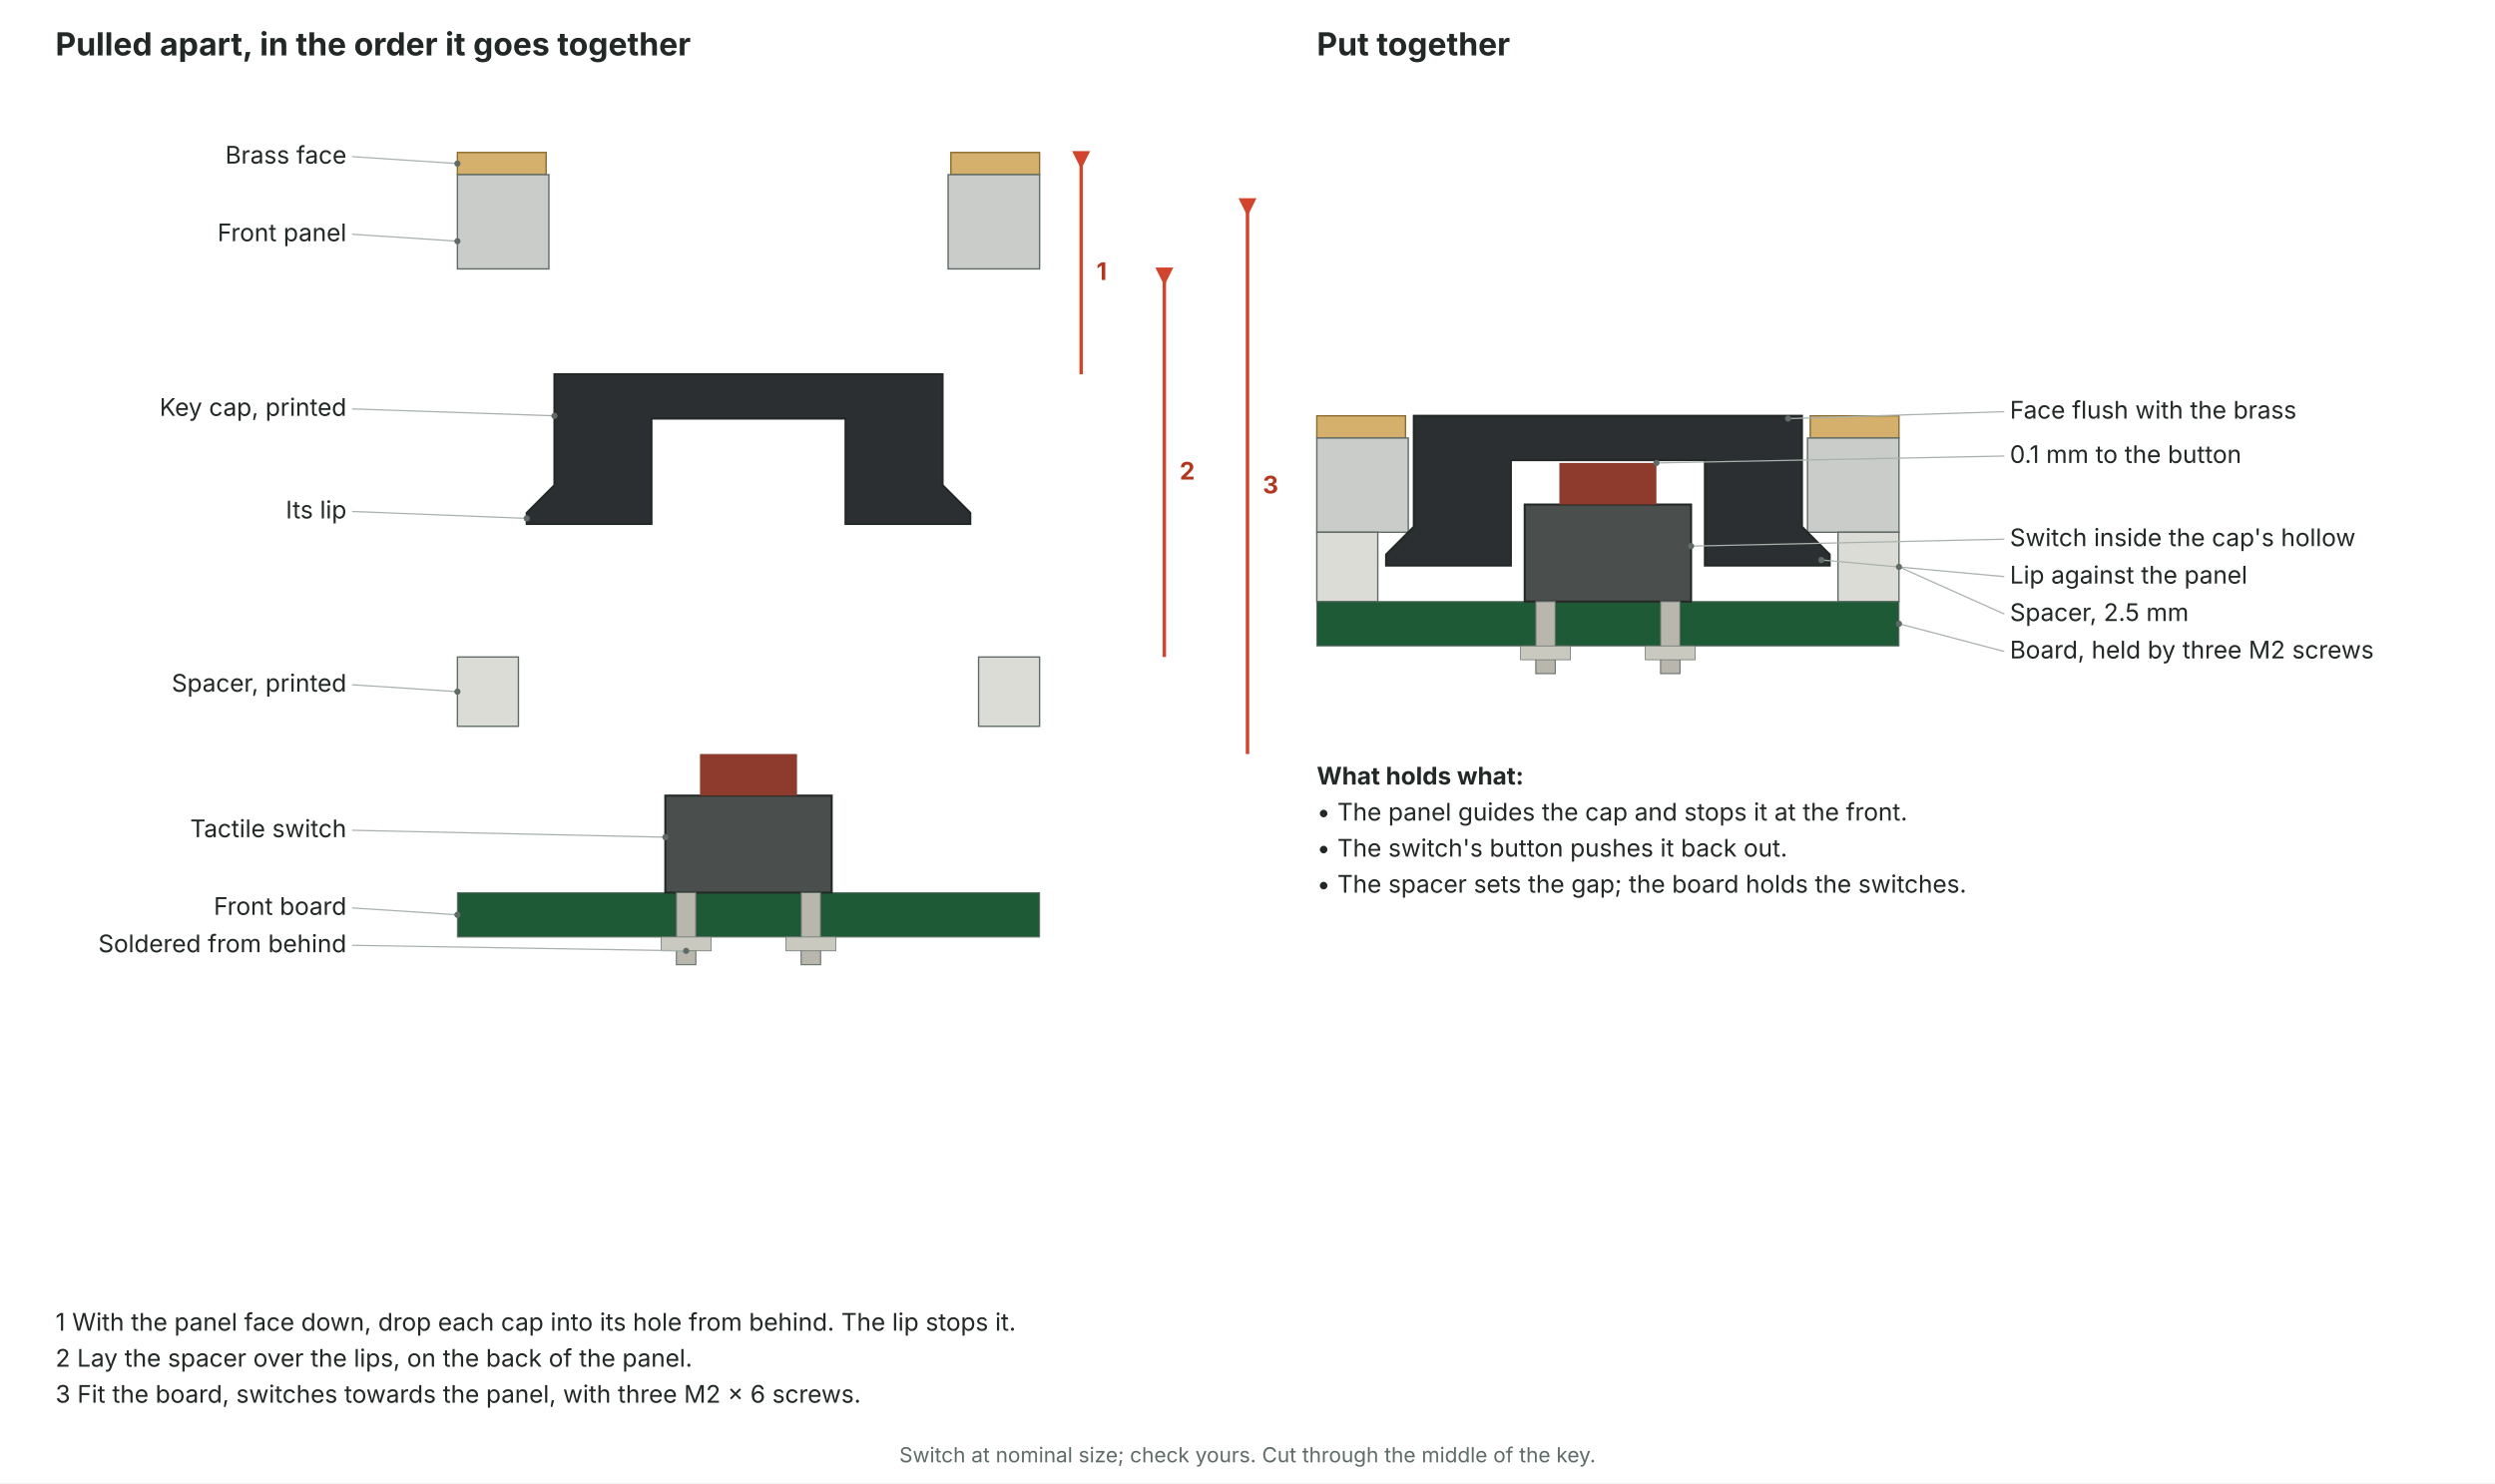
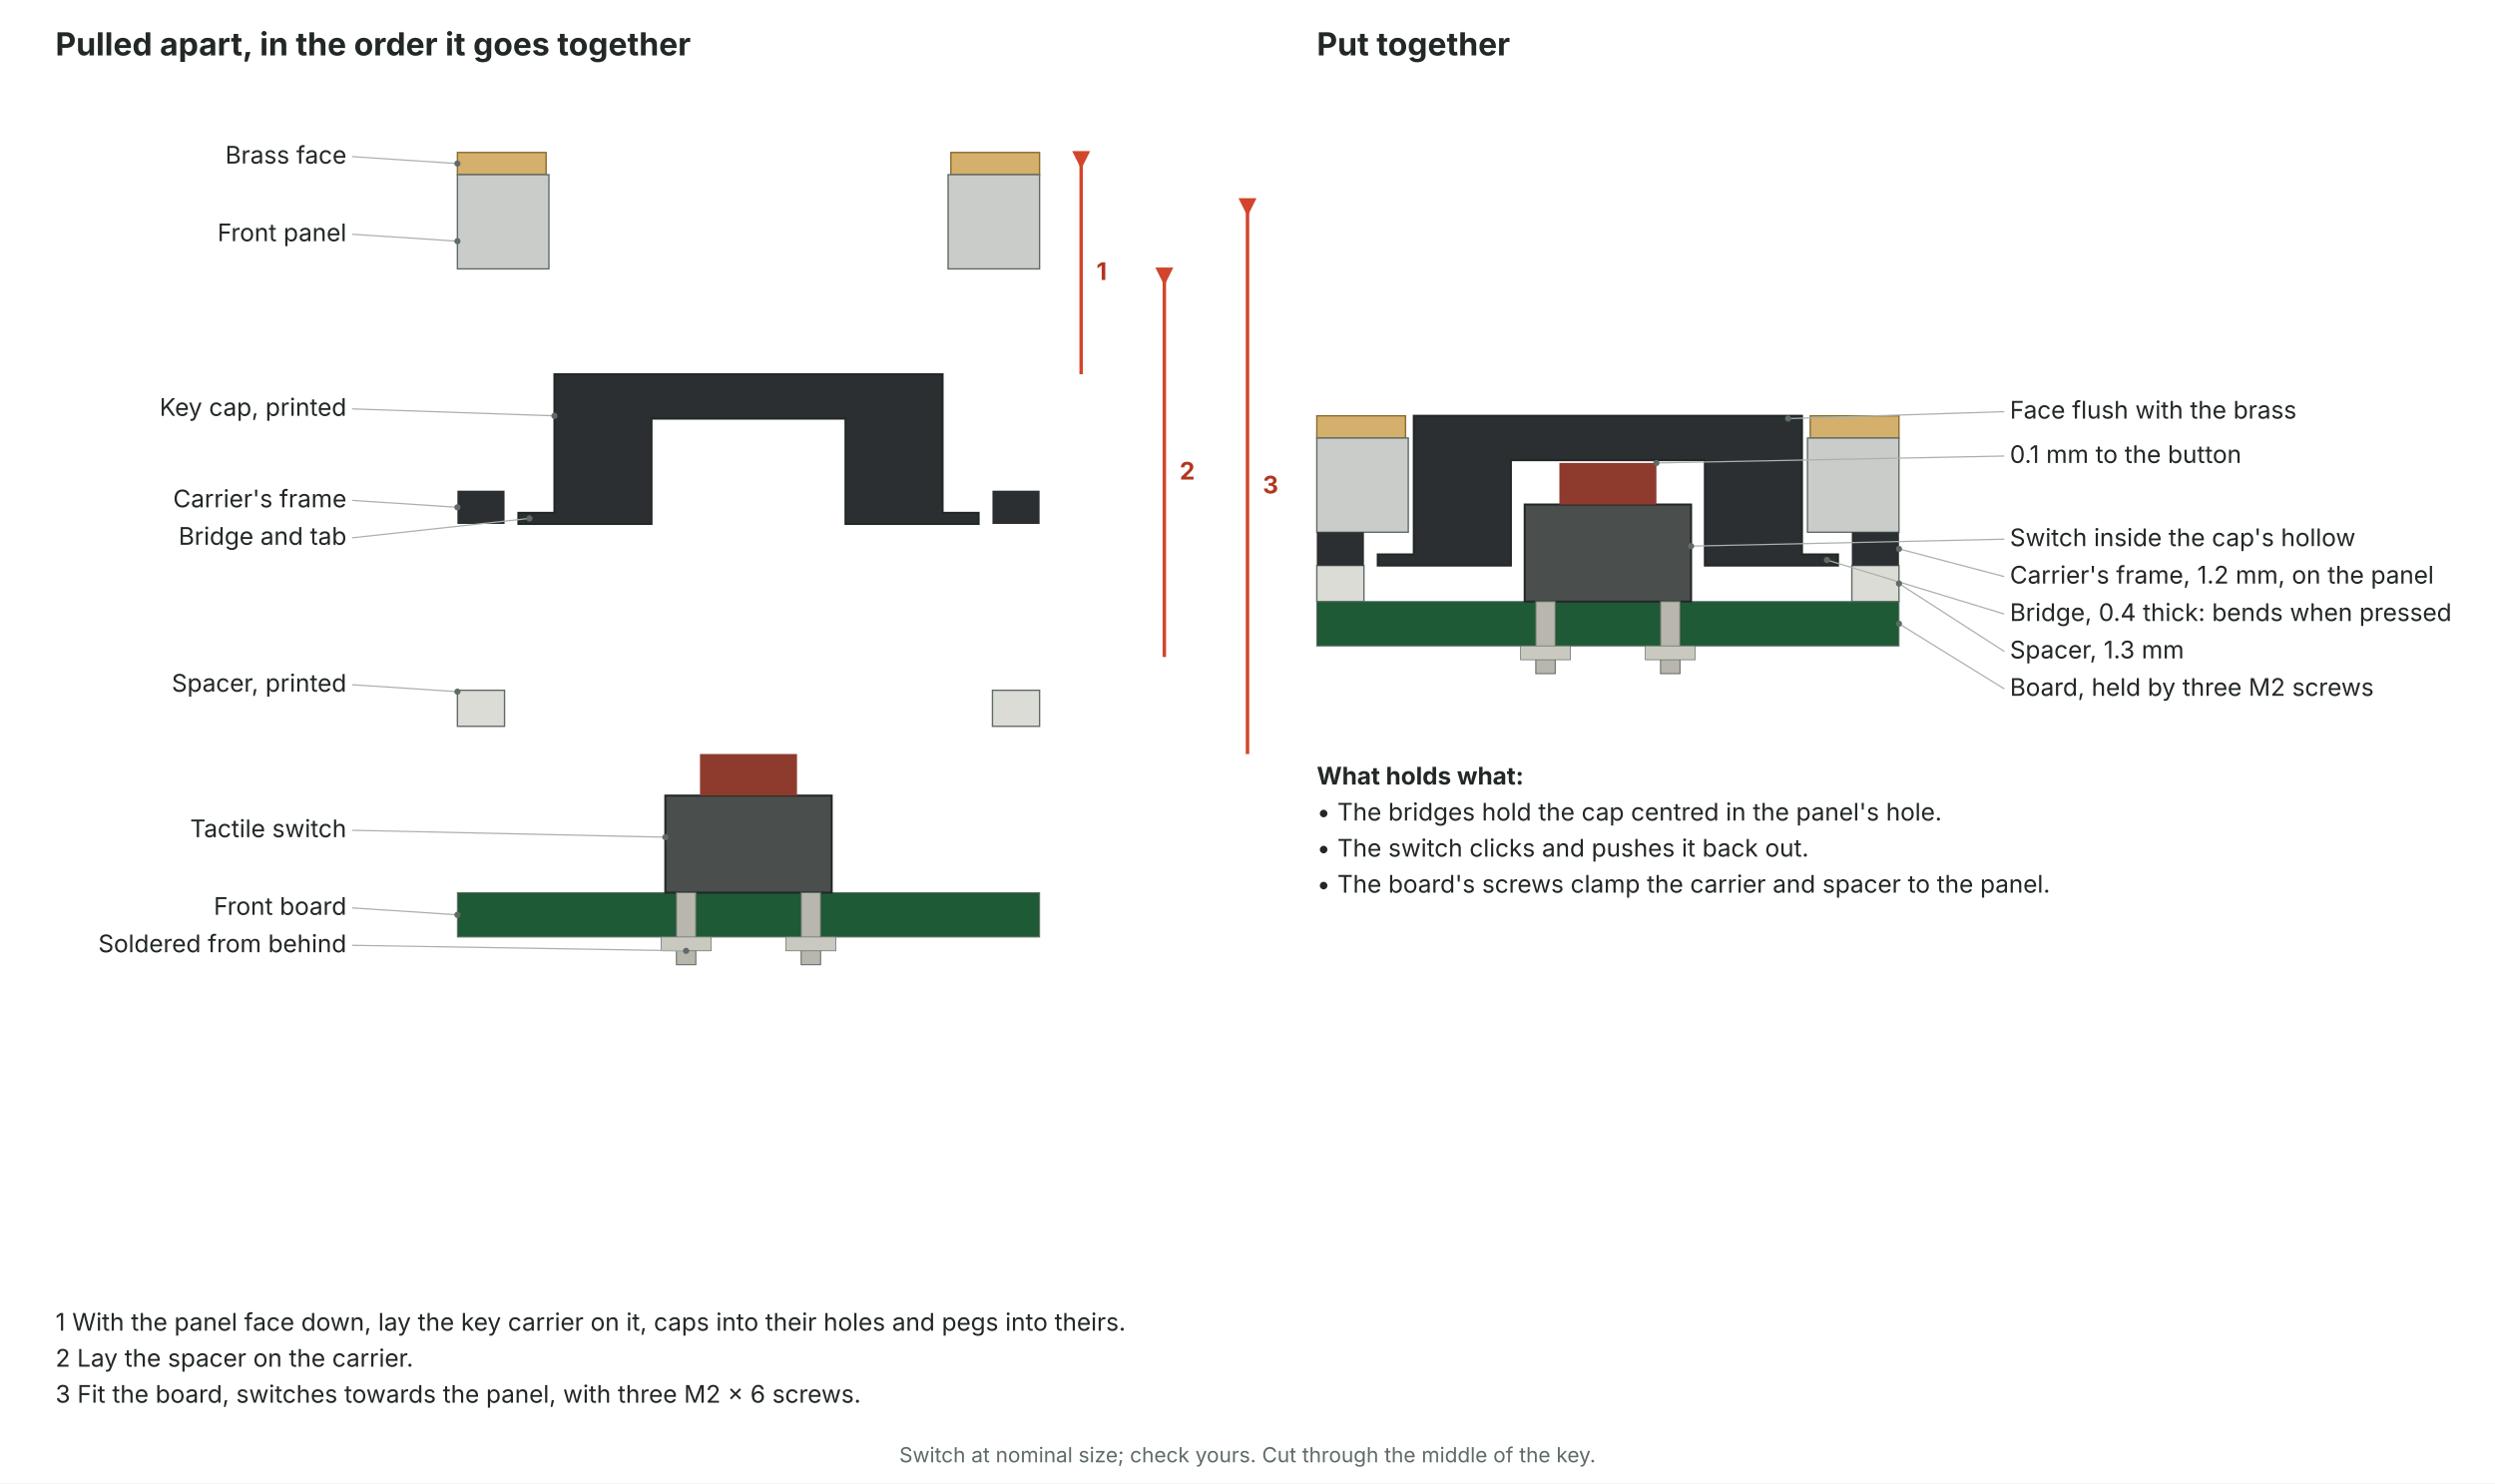
<svg xmlns="http://www.w3.org/2000/svg" width="360mm" height="214mm" viewBox="0 0 360 214">
  <rect width="360" height="214" fill="#ffffff" />
  <text x="8" y="8" font-size="4.6" text-anchor="start" fill="#222826" font-weight="650" style="font-family:system-ui,-apple-system,'Segoe UI',sans-serif">Pulled apart, in the order it goes together</text>
  <rect x="66" y="22" width="12.8" height="3.2" rx="0" fill="#d4b06c" stroke="#8a6a2e" stroke-width="0.2" />
  <rect x="66" y="25.2" width="13.2" height="13.6" rx="0" fill="#c9ccc8" stroke="#5f6b66" stroke-width="0.2" />
  <rect x="137.2" y="22" width="12.8" height="3.2" rx="0" fill="#d4b06c" stroke="#8a6a2e" stroke-width="0.2" />
  <rect x="136.8" y="25.2" width="13.2" height="13.6" rx="0" fill="#c9ccc8" stroke="#5f6b66" stroke-width="0.2" />
-   <polygon points="136,54 136,70 140,74 140,75.6 122,75.6 122,60.4 94,60.4 94,75.6 76,75.6 76,74 80,70 80,54" fill="#2b2f31" stroke="#222826" stroke-width="0.3" />
-   <rect x="66" y="94.8" width="8.8" height="10" rx="0" fill="#dcdcd6" stroke="#5f6b66" stroke-width="0.2" />
-   <rect x="141.2" y="94.8" width="8.8" height="10" rx="0" fill="#dcdcd6" stroke="#5f6b66" stroke-width="0.2" />
+   <polygon points="136,54 136,74 141.2,74 141.2,75.6 122,75.6 122,60.4 94,60.4 94,75.6 74.8,75.6 74.8,74 80,74 80,54" fill="#2b2f31" stroke="#222826" stroke-width="0.3" />
+   <rect x="66" y="70.8" width="6.8" height="4.8" rx="0" fill="#2b2f31" stroke="none" stroke-width="0.3" />
+   <rect x="143.2" y="70.8" width="6.8" height="4.8" rx="0" fill="#2b2f31" stroke="none" stroke-width="0.3" />
+   <rect x="66" y="99.6" width="6.8" height="5.2" rx="0" fill="#dcdcd6" stroke="#5f6b66" stroke-width="0.2" />
+   <rect x="143.2" y="99.6" width="6.8" height="5.2" rx="0" fill="#dcdcd6" stroke="#5f6b66" stroke-width="0.2" />
  <rect x="66" y="128.8" width="84" height="6.4" rx="0" fill="#1d5a35" stroke="#5f6b66" stroke-width="0.15" />
  <rect x="96" y="114.8" width="24" height="14" rx="0" fill="#4a4f4d" stroke="#222826" stroke-width="0.3" />
  <rect x="101" y="108.8" width="14" height="6" rx="0" fill="#8e3b2e" stroke="none" stroke-width="0.3" />
  <rect x="97.6" y="128.8" width="2.8" height="10.4" rx="0" fill="#b9b7ad" stroke="#5f6b66" stroke-width="0.15" />
  <rect x="95.4" y="135.2" width="7.2" height="2" rx="0" fill="#c9c9c0" stroke="#5f6b66" stroke-width="0.1" />
  <rect x="115.6" y="128.8" width="2.8" height="10.4" rx="0" fill="#b9b7ad" stroke="#5f6b66" stroke-width="0.15" />
  <rect x="113.4" y="135.2" width="7.2" height="2" rx="0" fill="#c9c9c0" stroke="#5f6b66" stroke-width="0.1" />
  <line x1="156" y1="54" x2="156" y2="22.8" stroke="#d2452d" stroke-width="0.5" />
  <polygon points="156,24.4 154.7,21.8 157.3,21.8" fill="#d2452d" />
  <text x="158.2" y="40.4" font-size="3.5" text-anchor="start" fill="#b3361f" font-weight="650" style="font-family:system-ui,-apple-system,'Segoe UI',sans-serif">1</text>
  <line x1="168" y1="94.8" x2="168" y2="39.6" stroke="#d2452d" stroke-width="0.5" />
  <polygon points="168,41.2 166.7,38.6 169.3,38.6" fill="#d2452d" />
  <text x="170.2" y="69.2" font-size="3.5" text-anchor="start" fill="#b3361f" font-weight="650" style="font-family:system-ui,-apple-system,'Segoe UI',sans-serif">2</text>
  <line x1="180" y1="108.8" x2="180" y2="29.6" stroke="#d2452d" stroke-width="0.5" />
  <polygon points="180,31.2 178.7,28.6 181.3,28.6" fill="#d2452d" />
  <text x="182.2" y="71.2" font-size="3.5" text-anchor="start" fill="#b3361f" font-weight="650" style="font-family:system-ui,-apple-system,'Segoe UI',sans-serif">3</text>
  <line x1="66" y1="23.6" x2="50.8" y2="22.6" stroke="#a9b1ad" stroke-width="0.18" />
  <circle cx="66" cy="23.6" r="0.45" fill="#5f6b66" stroke="none" stroke-width="0.3" />
  <text x="50" y="23.6" font-size="3.5" text-anchor="end" fill="#222826" font-weight="400" style="font-family:system-ui,-apple-system,'Segoe UI',sans-serif">Brass face</text>
  <line x1="66" y1="34.8" x2="50.8" y2="33.8" stroke="#a9b1ad" stroke-width="0.18" />
  <circle cx="66" cy="34.8" r="0.45" fill="#5f6b66" stroke="none" stroke-width="0.3" />
  <text x="50" y="34.8" font-size="3.5" text-anchor="end" fill="#222826" font-weight="400" style="font-family:system-ui,-apple-system,'Segoe UI',sans-serif">Front panel</text>
  <line x1="80" y1="60" x2="50.8" y2="59" stroke="#a9b1ad" stroke-width="0.18" />
  <circle cx="80" cy="60" r="0.45" fill="#5f6b66" stroke="none" stroke-width="0.3" />
  <text x="50" y="60" font-size="3.5" text-anchor="end" fill="#222826" font-weight="400" style="font-family:system-ui,-apple-system,'Segoe UI',sans-serif">Key cap, printed</text>
-   <line x1="76" y1="74.8" x2="50.8" y2="73.8" stroke="#a9b1ad" stroke-width="0.18" />
-   <circle cx="76" cy="74.8" r="0.45" fill="#5f6b66" stroke="none" stroke-width="0.3" />
-   <text x="50" y="74.8" font-size="3.5" text-anchor="end" fill="#222826" font-weight="400" style="font-family:system-ui,-apple-system,'Segoe UI',sans-serif">Its lip</text>
+   <line x1="66" y1="73.2" x2="50.8" y2="72.2" stroke="#a9b1ad" stroke-width="0.18" />
+   <circle cx="66" cy="73.2" r="0.45" fill="#5f6b66" stroke="none" stroke-width="0.3" />
+   <text x="50" y="73.2" font-size="3.5" text-anchor="end" fill="#222826" font-weight="400" style="font-family:system-ui,-apple-system,'Segoe UI',sans-serif">Carrier's frame</text>
+   <line x1="76.4" y1="74.8" x2="50.8" y2="77.6" stroke="#a9b1ad" stroke-width="0.18" />
+   <circle cx="76.4" cy="74.8" r="0.45" fill="#5f6b66" stroke="none" stroke-width="0.3" />
+   <text x="50" y="78.6" font-size="3.5" text-anchor="end" fill="#222826" font-weight="400" style="font-family:system-ui,-apple-system,'Segoe UI',sans-serif">Bridge and tab</text>
  <line x1="66" y1="99.8" x2="50.8" y2="98.8" stroke="#a9b1ad" stroke-width="0.18" />
  <circle cx="66" cy="99.8" r="0.45" fill="#5f6b66" stroke="none" stroke-width="0.3" />
  <text x="50" y="99.8" font-size="3.5" text-anchor="end" fill="#222826" font-weight="400" style="font-family:system-ui,-apple-system,'Segoe UI',sans-serif">Spacer, printed</text>
  <line x1="96" y1="120.8" x2="50.8" y2="119.8" stroke="#a9b1ad" stroke-width="0.18" />
  <circle cx="96" cy="120.8" r="0.45" fill="#5f6b66" stroke="none" stroke-width="0.3" />
  <text x="50" y="120.8" font-size="3.5" text-anchor="end" fill="#222826" font-weight="400" style="font-family:system-ui,-apple-system,'Segoe UI',sans-serif">Tactile switch</text>
  <line x1="66" y1="132" x2="50.8" y2="131" stroke="#a9b1ad" stroke-width="0.18" />
  <circle cx="66" cy="132" r="0.45" fill="#5f6b66" stroke="none" stroke-width="0.3" />
  <text x="50" y="132" font-size="3.5" text-anchor="end" fill="#222826" font-weight="400" style="font-family:system-ui,-apple-system,'Segoe UI',sans-serif">Front board</text>
  <line x1="99" y1="137.2" x2="50.8" y2="136.4" stroke="#a9b1ad" stroke-width="0.18" />
  <circle cx="99" cy="137.2" r="0.45" fill="#5f6b66" stroke="none" stroke-width="0.3" />
  <text x="50" y="137.4" font-size="3.5" text-anchor="end" fill="#222826" font-weight="400" style="font-family:system-ui,-apple-system,'Segoe UI',sans-serif">Soldered from behind</text>
-   <text x="8" y="192" font-size="3.5" text-anchor="start" fill="#222826" font-weight="400" style="font-family:system-ui,-apple-system,'Segoe UI',sans-serif">1  With the panel face down, drop each cap into its hole from behind. The lip stops it.</text>
-   <text x="8" y="197.2" font-size="3.5" text-anchor="start" fill="#222826" font-weight="400" style="font-family:system-ui,-apple-system,'Segoe UI',sans-serif">2  Lay the spacer over the lips, on the back of the panel.</text>
+   <text x="8" y="192" font-size="3.5" text-anchor="start" fill="#222826" font-weight="400" style="font-family:system-ui,-apple-system,'Segoe UI',sans-serif">1  With the panel face down, lay the key carrier on it, caps into their holes and pegs into theirs.</text>
+   <text x="8" y="197.2" font-size="3.5" text-anchor="start" fill="#222826" font-weight="400" style="font-family:system-ui,-apple-system,'Segoe UI',sans-serif">2  Lay the spacer on the carrier.</text>
  <text x="8" y="202.4" font-size="3.5" text-anchor="start" fill="#222826" font-weight="400" style="font-family:system-ui,-apple-system,'Segoe UI',sans-serif">3  Fit the board, switches towards the panel, with three M2 × 6 screws.</text>
  <text x="190" y="8" font-size="4.6" text-anchor="start" fill="#222826" font-weight="650" style="font-family:system-ui,-apple-system,'Segoe UI',sans-serif">Put together</text>
  <rect x="190" y="60" width="12.8" height="3.2" rx="0" fill="#d4b06c" stroke="#8a6a2e" stroke-width="0.2" />
  <rect x="190" y="63.2" width="13.2" height="13.6" rx="0" fill="#c9ccc8" stroke="#5f6b66" stroke-width="0.2" />
  <rect x="261.2" y="60" width="12.8" height="3.2" rx="0" fill="#d4b06c" stroke="#8a6a2e" stroke-width="0.2" />
  <rect x="260.8" y="63.2" width="13.2" height="13.6" rx="0" fill="#c9ccc8" stroke="#5f6b66" stroke-width="0.2" />
-   <rect x="190" y="76.8" width="8.8" height="10" rx="0" fill="#dcdcd6" stroke="#5f6b66" stroke-width="0.2" />
-   <rect x="265.2" y="76.8" width="8.8" height="10" rx="0" fill="#dcdcd6" stroke="#5f6b66" stroke-width="0.2" />
+   <rect x="190" y="81.6" width="6.8" height="5.2" rx="0" fill="#dcdcd6" stroke="#5f6b66" stroke-width="0.2" />
+   <rect x="267.2" y="81.6" width="6.8" height="5.2" rx="0" fill="#dcdcd6" stroke="#5f6b66" stroke-width="0.2" />
  <rect x="190" y="86.8" width="84" height="6.4" rx="0" fill="#1d5a35" stroke="#5f6b66" stroke-width="0.15" />
  <rect x="220" y="72.8" width="24" height="14" rx="0" fill="#4a4f4d" stroke="#222826" stroke-width="0.3" />
  <rect x="225" y="66.8" width="14" height="6" rx="0" fill="#8e3b2e" stroke="none" stroke-width="0.3" />
  <rect x="221.6" y="86.8" width="2.8" height="10.4" rx="0" fill="#b9b7ad" stroke="#5f6b66" stroke-width="0.15" />
  <rect x="219.4" y="93.2" width="7.2" height="2" rx="0" fill="#c9c9c0" stroke="#5f6b66" stroke-width="0.1" />
  <rect x="239.6" y="86.8" width="2.8" height="10.4" rx="0" fill="#b9b7ad" stroke="#5f6b66" stroke-width="0.15" />
  <rect x="237.4" y="93.2" width="7.2" height="2" rx="0" fill="#c9c9c0" stroke="#5f6b66" stroke-width="0.1" />
-   <polygon points="260,60 260,76 264,80 264,81.6 246,81.6 246,66.4 218,66.4 218,81.6 200,81.6 200,80 204,76 204,60" fill="#2b2f31" stroke="#222826" stroke-width="0.3" />
+   <polygon points="260,60 260,80 265.2,80 265.2,81.6 246,81.6 246,66.4 218,66.4 218,81.6 198.8,81.6 198.8,80 204,80 204,60" fill="#2b2f31" stroke="#222826" stroke-width="0.3" />
+   <rect x="190" y="76.8" width="6.8" height="4.8" rx="0" fill="#2b2f31" stroke="none" stroke-width="0.3" />
+   <rect x="267.2" y="76.8" width="6.8" height="4.8" rx="0" fill="#2b2f31" stroke="none" stroke-width="0.3" />
  <line x1="258" y1="60.4" x2="289.2" y2="59.4" stroke="#a9b1ad" stroke-width="0.18" />
  <circle cx="258" cy="60.4" r="0.45" fill="#5f6b66" stroke="none" stroke-width="0.3" />
  <text x="290" y="60.4" font-size="3.5" text-anchor="start" fill="#222826" font-weight="400" style="font-family:system-ui,-apple-system,'Segoe UI',sans-serif">Face flush with the brass</text>
  <line x1="239" y1="66.8" x2="289.2" y2="65.8" stroke="#a9b1ad" stroke-width="0.18" />
  <circle cx="239" cy="66.8" r="0.45" fill="#5f6b66" stroke="none" stroke-width="0.3" />
  <text x="290" y="66.8" font-size="3.5" text-anchor="start" fill="#222826" font-weight="400" style="font-family:system-ui,-apple-system,'Segoe UI',sans-serif">0.1 mm to the button</text>
  <line x1="244" y1="78.8" x2="289.2" y2="77.8" stroke="#a9b1ad" stroke-width="0.18" />
  <circle cx="244" cy="78.8" r="0.45" fill="#5f6b66" stroke="none" stroke-width="0.3" />
  <text x="290" y="78.8" font-size="3.5" text-anchor="start" fill="#222826" font-weight="400" style="font-family:system-ui,-apple-system,'Segoe UI',sans-serif">Switch inside the cap's hollow</text>
-   <line x1="262.8" y1="80.8" x2="289.2" y2="83.2" stroke="#a9b1ad" stroke-width="0.18" />
-   <circle cx="262.8" cy="80.8" r="0.45" fill="#5f6b66" stroke="none" stroke-width="0.3" />
-   <text x="290" y="84.2" font-size="3.5" text-anchor="start" fill="#222826" font-weight="400" style="font-family:system-ui,-apple-system,'Segoe UI',sans-serif">Lip against the panel</text>
-   <line x1="274" y1="81.8" x2="289.2" y2="88.6" stroke="#a9b1ad" stroke-width="0.18" />
-   <circle cx="274" cy="81.8" r="0.45" fill="#5f6b66" stroke="none" stroke-width="0.3" />
-   <text x="290" y="89.6" font-size="3.5" text-anchor="start" fill="#222826" font-weight="400" style="font-family:system-ui,-apple-system,'Segoe UI',sans-serif">Spacer, 2.5 mm</text>
-   <line x1="274" y1="90" x2="289.2" y2="94" stroke="#a9b1ad" stroke-width="0.18" />
+   <line x1="274" y1="79.2" x2="289.2" y2="83.2" stroke="#a9b1ad" stroke-width="0.18" />
+   <circle cx="274" cy="79.2" r="0.45" fill="#5f6b66" stroke="none" stroke-width="0.3" />
+   <text x="290" y="84.2" font-size="3.5" text-anchor="start" fill="#222826" font-weight="400" style="font-family:system-ui,-apple-system,'Segoe UI',sans-serif">Carrier's frame, 1.2 mm, on the panel</text>
+   <line x1="263.6" y1="80.8" x2="289.2" y2="88.6" stroke="#a9b1ad" stroke-width="0.18" />
+   <circle cx="263.6" cy="80.8" r="0.45" fill="#5f6b66" stroke="none" stroke-width="0.3" />
+   <text x="290" y="89.6" font-size="3.5" text-anchor="start" fill="#222826" font-weight="400" style="font-family:system-ui,-apple-system,'Segoe UI',sans-serif">Bridge, 0.4 thick: bends when pressed</text>
+   <line x1="274" y1="84.2" x2="289.2" y2="94" stroke="#a9b1ad" stroke-width="0.18" />
+   <circle cx="274" cy="84.2" r="0.45" fill="#5f6b66" stroke="none" stroke-width="0.3" />
+   <text x="290" y="95" font-size="3.5" text-anchor="start" fill="#222826" font-weight="400" style="font-family:system-ui,-apple-system,'Segoe UI',sans-serif">Spacer, 1.3 mm</text>
+   <line x1="274" y1="90" x2="289.2" y2="99.4" stroke="#a9b1ad" stroke-width="0.18" />
  <circle cx="274" cy="90" r="0.45" fill="#5f6b66" stroke="none" stroke-width="0.3" />
-   <text x="290" y="95" font-size="3.5" text-anchor="start" fill="#222826" font-weight="400" style="font-family:system-ui,-apple-system,'Segoe UI',sans-serif">Board, held by three M2 screws</text>
+   <text x="290" y="100.4" font-size="3.5" text-anchor="start" fill="#222826" font-weight="400" style="font-family:system-ui,-apple-system,'Segoe UI',sans-serif">Board, held by three M2 screws</text>
  <text x="190" y="113.2" font-size="3.5" text-anchor="start" fill="#222826" font-weight="650" style="font-family:system-ui,-apple-system,'Segoe UI',sans-serif">What holds what:</text>
-   <text x="190" y="118.4" font-size="3.5" text-anchor="start" fill="#222826" font-weight="400" style="font-family:system-ui,-apple-system,'Segoe UI',sans-serif">• The panel guides the cap and stops it at the front.</text>
-   <text x="190" y="123.6" font-size="3.5" text-anchor="start" fill="#222826" font-weight="400" style="font-family:system-ui,-apple-system,'Segoe UI',sans-serif">• The switch's button pushes it back out.</text>
-   <text x="190" y="128.8" font-size="3.5" text-anchor="start" fill="#222826" font-weight="400" style="font-family:system-ui,-apple-system,'Segoe UI',sans-serif">• The spacer sets the gap; the board holds the switches.</text>
+   <text x="190" y="118.4" font-size="3.5" text-anchor="start" fill="#222826" font-weight="400" style="font-family:system-ui,-apple-system,'Segoe UI',sans-serif">• The bridges hold the cap centred in the panel's hole.</text>
+   <text x="190" y="123.6" font-size="3.5" text-anchor="start" fill="#222826" font-weight="400" style="font-family:system-ui,-apple-system,'Segoe UI',sans-serif">• The switch clicks and pushes it back out.</text>
+   <text x="190" y="128.8" font-size="3.5" text-anchor="start" fill="#222826" font-weight="400" style="font-family:system-ui,-apple-system,'Segoe UI',sans-serif">• The board's screws clamp the carrier and spacer to the panel.</text>
  <text x="180" y="211" font-size="3" text-anchor="middle" fill="#5f6b66" font-weight="400" style="font-family:system-ui,-apple-system,'Segoe UI',sans-serif">Switch at nominal size; check yours. Cut through the middle of the key.</text>
</svg>
